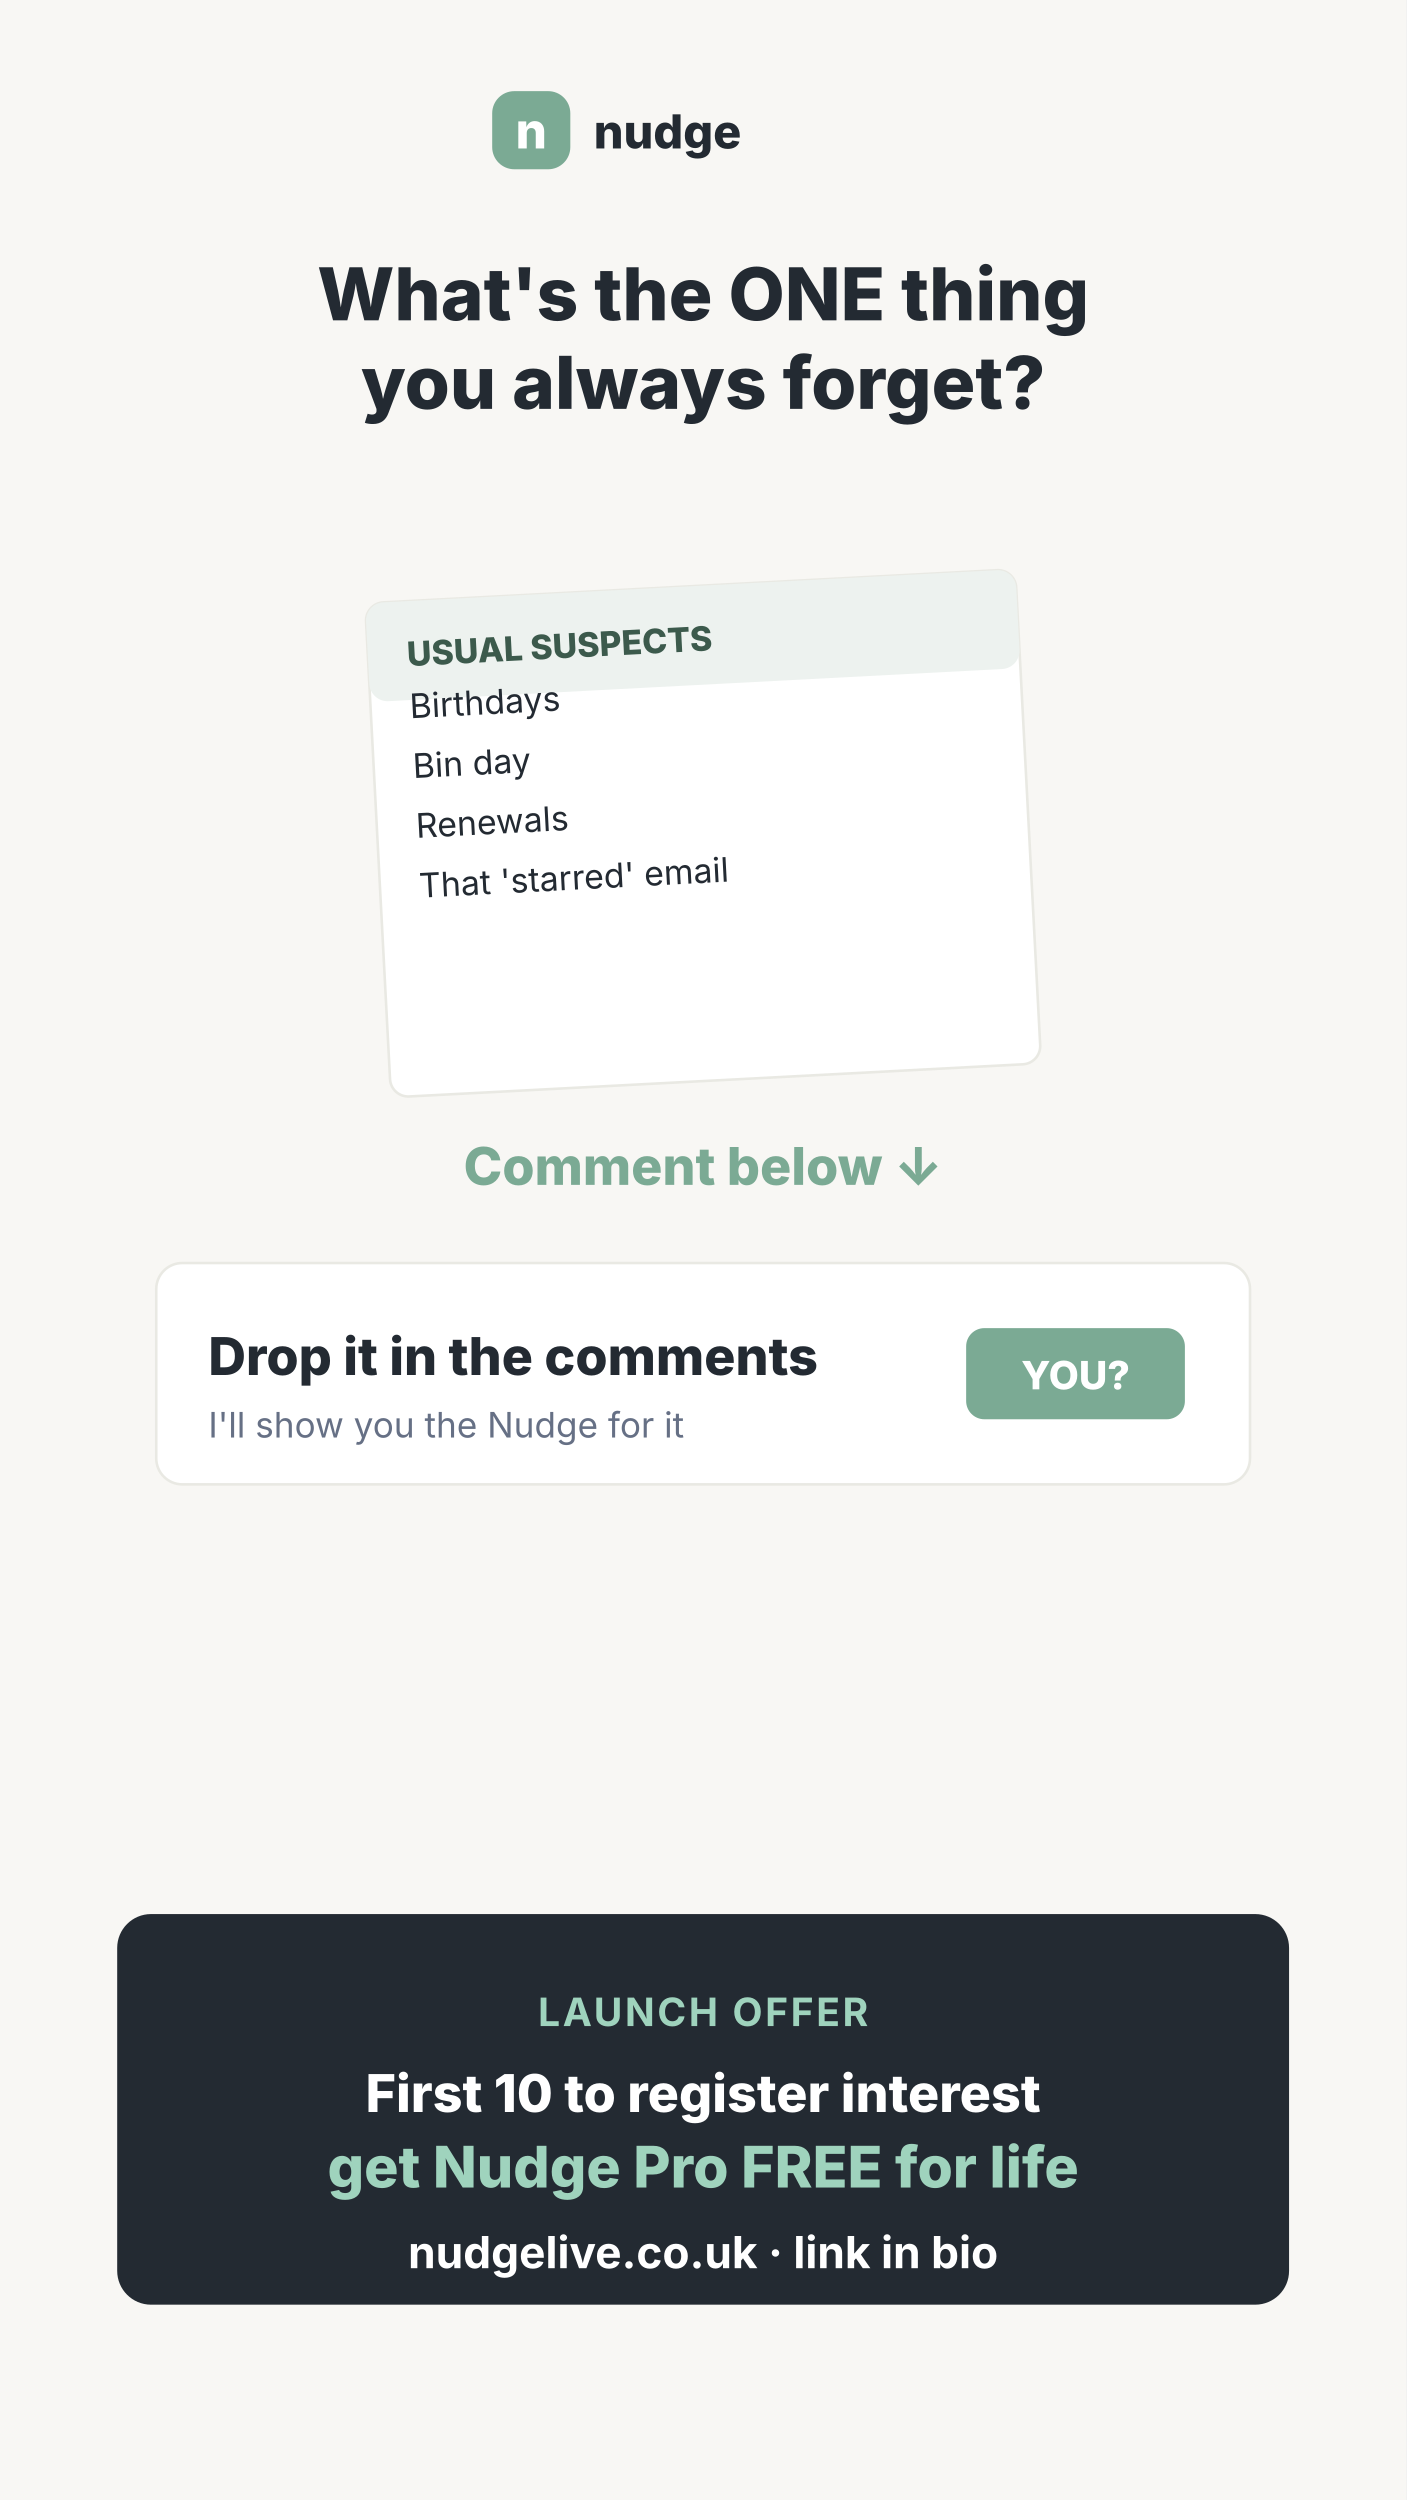
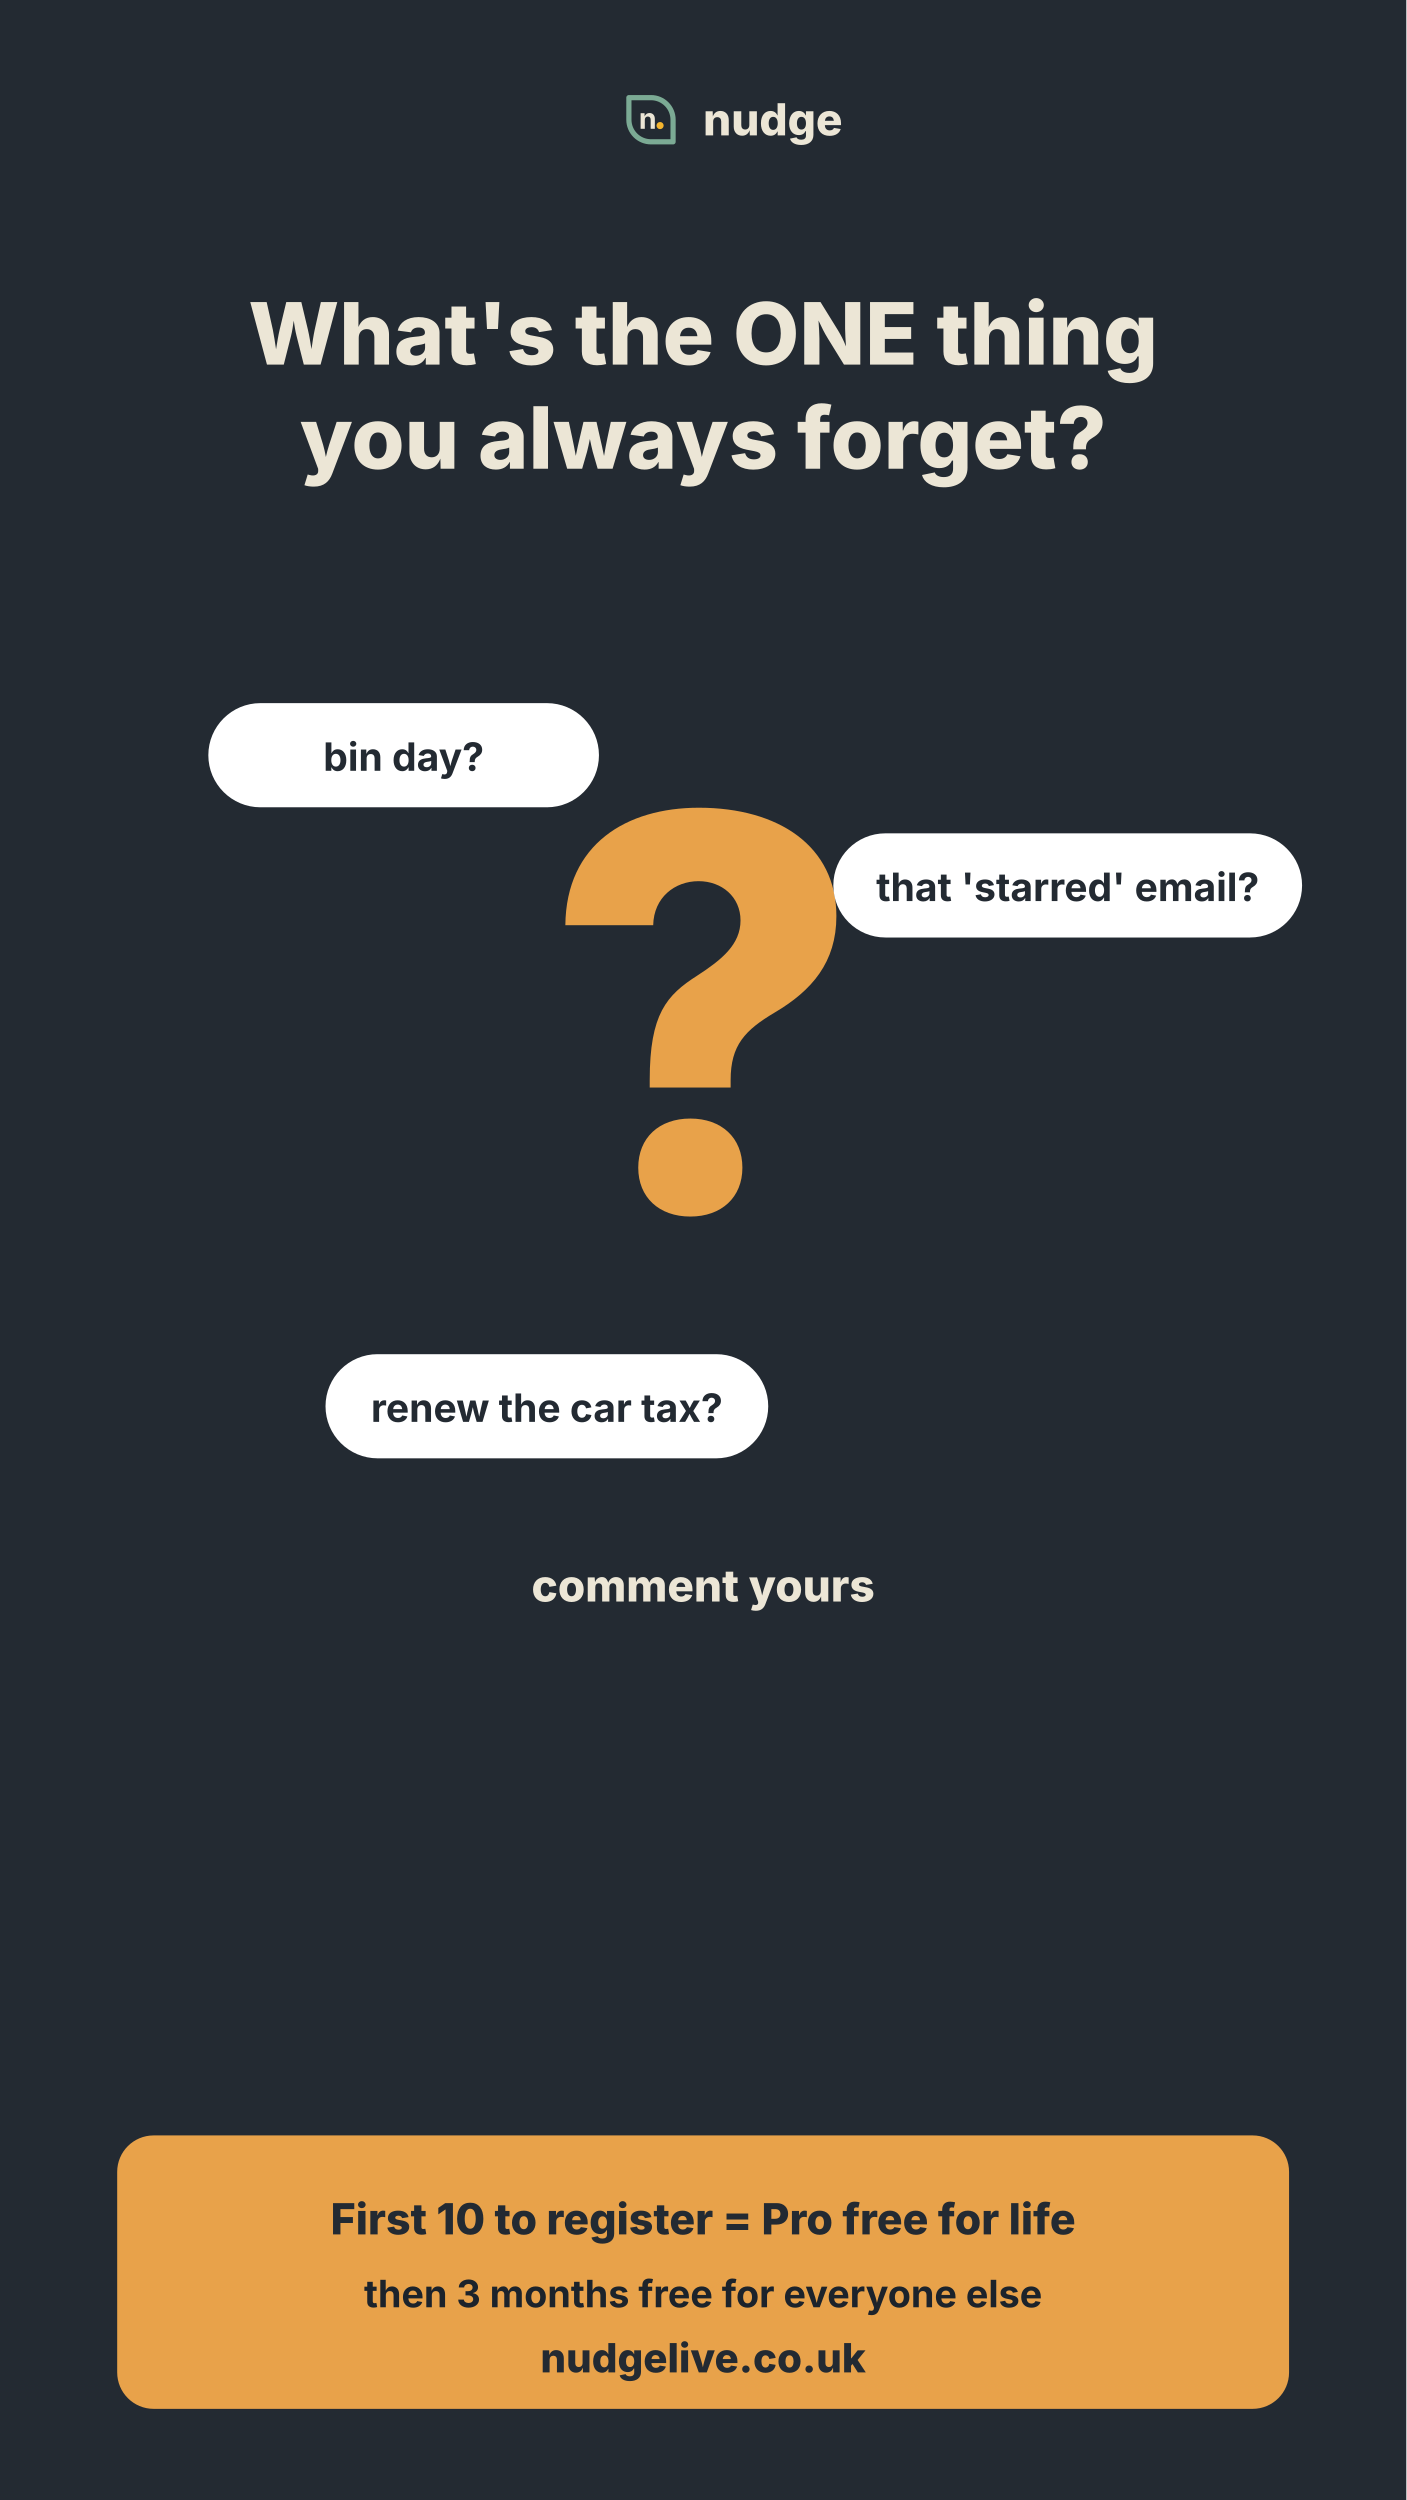
<svg xmlns="http://www.w3.org/2000/svg" viewBox="0 0 1080 1920" width="1080" height="1920" font-family="Inter, Arial, sans-serif">
-   <rect width="1080" height="1920" fill="#F8F7F4" />
-   <rect x="378" y="70" width="60" height="60" rx="17" fill="#7BAA94" />
-   <text x="408" y="114" font-size="38" font-weight="800" fill="#FFFFFF" text-anchor="middle">n</text>
-   <text x="456" y="114" font-size="36" font-weight="800" fill="#232A32">nudge</text>
-   <text x="540" y="246" font-size="56" font-weight="800" fill="#232A32" text-anchor="middle">What's the ONE thing</text>
-   <text x="540" y="314" font-size="56" font-weight="800" fill="#232A32" text-anchor="middle">you always forget?</text>
-   <g transform="rotate(-3 540 640)">
-     <rect x="290" y="450" width="500" height="380" rx="14" fill="#FFFFFF" stroke="#E9E9E3" stroke-width="2" />
-     <rect x="290" y="450" width="500" height="76" rx="14" fill="#EDF2EF" />
-     <text x="320" y="500" font-size="26" font-weight="800" fill="#3C5A4C">USUAL SUSPECTS</text>
-     <text x="320" y="540" font-size="26" fill="#232A32">Birthdays</text>
-     <text x="320" y="586" font-size="26" fill="#232A32">Bin day</text>
-     <text x="320" y="632" font-size="26" fill="#232A32">Renewals</text>
-     <text x="320" y="678" font-size="26" fill="#232A32">That 'starred' email</text>
+   <rect width="1080" height="1920" fill="#232A32" />
+   <g transform="translate(475.0,67.0) scale(0.499)">
+     <path d="M 16 16 L 50 16 A 34 34 0 0 1 84 50 L 84 84 L 50 84 A 34 34 0 0 1 16 50 Z" fill="none" stroke="#7BAA94" stroke-width="8" stroke-linejoin="round" stroke-linecap="round" />
+     <text x="45" y="64" font-size="44" font-weight="700" fill="#ECE6D6" text-anchor="middle">n</text>
+     <circle cx="64" cy="59" r="5.5" fill="#F5B52E" />
  </g>
-   <text x="540" y="910" font-size="40" font-weight="800" fill="#7BAA94" text-anchor="middle">Comment below ↓</text>
-   <rect x="120" y="970" width="840" height="170" rx="20" fill="#FFFFFF" stroke="#E9E9E3" stroke-width="2" />
-   <text x="160" y="1056" font-size="40" font-weight="800" fill="#232A32">Drop it in the comments</text>
-   <text x="160" y="1104" font-size="27" fill="#667085">I'll show you the Nudge for it</text>
-   <rect x="742" y="1020" width="168" height="70" rx="14" fill="#7BAA94" />
-   <text x="826" y="1067" font-size="30" font-weight="800" fill="#FFFFFF" text-anchor="middle">YOU?</text>
-   <rect x="90" y="1470" width="900" height="300" rx="26" fill="#232A32" />
-   <text x="540" y="1556" font-size="30" font-weight="700" fill="#9FD3BD" text-anchor="middle" letter-spacing="2">LAUNCH OFFER</text>
-   <text x="540" y="1622" font-size="40" font-weight="800" fill="#FFFFFF" text-anchor="middle">First 10 to register interest</text>
-   <text x="540" y="1680" font-size="44" font-weight="800" fill="#9FD3BD" text-anchor="middle">get Nudge Pro FREE for life</text>
-   <text x="540" y="1742" font-size="34" font-weight="700" fill="#FFFFFF" text-anchor="middle">nudgelive.co.uk · link in bio</text>
+   <text x="540" y="104" font-size="34" font-weight="800" fill="#ECE6D6">nudge</text>
+   <text x="540" y="280" font-size="66" font-weight="800" fill="#ECE6D6" text-anchor="middle">What's the ONE thing</text>
+   <text x="540" y="360" font-size="66" font-weight="800" fill="#ECE6D6" text-anchor="middle">you always forget?</text>
+   <text x="540" y="930" font-size="420" font-weight="800" fill="#E8A24A" text-anchor="middle">?</text>
+   <rect x="160" y="540" width="300" height="80" rx="40" fill="#FFFFFF" />
+   <text x="310" y="592" font-size="30" font-weight="700" fill="#232A32" text-anchor="middle">bin day?</text>
+   <rect x="640" y="640" width="360" height="80" rx="40" fill="#FFFFFF" />
+   <text x="820" y="692" font-size="30" font-weight="700" fill="#232A32" text-anchor="middle">that 'starred' email?</text>
+   <rect x="250" y="1040" width="340" height="80" rx="40" fill="#FFFFFF" />
+   <text x="420" y="1092" font-size="30" font-weight="700" fill="#232A32" text-anchor="middle">renew the car tax?</text>
+   <text x="540" y="1230" font-size="34" font-weight="800" fill="#ECE6D6" text-anchor="middle">comment yours</text>
+   <rect x="90" y="1640" width="900" height="210" rx="28" fill="#E8A24A" />
+   <text x="540" y="1716" font-size="33" font-weight="800" fill="#232A32" text-anchor="middle">First 10 to register = Pro free for life</text>
+   <text x="540" y="1772" font-size="29" font-weight="700" fill="#1c232b" text-anchor="middle">then 3 months free for everyone else</text>
+   <text x="540" y="1822" font-size="31" font-weight="800" fill="#232A32" text-anchor="middle">nudgelive.co.uk</text>
</svg>
